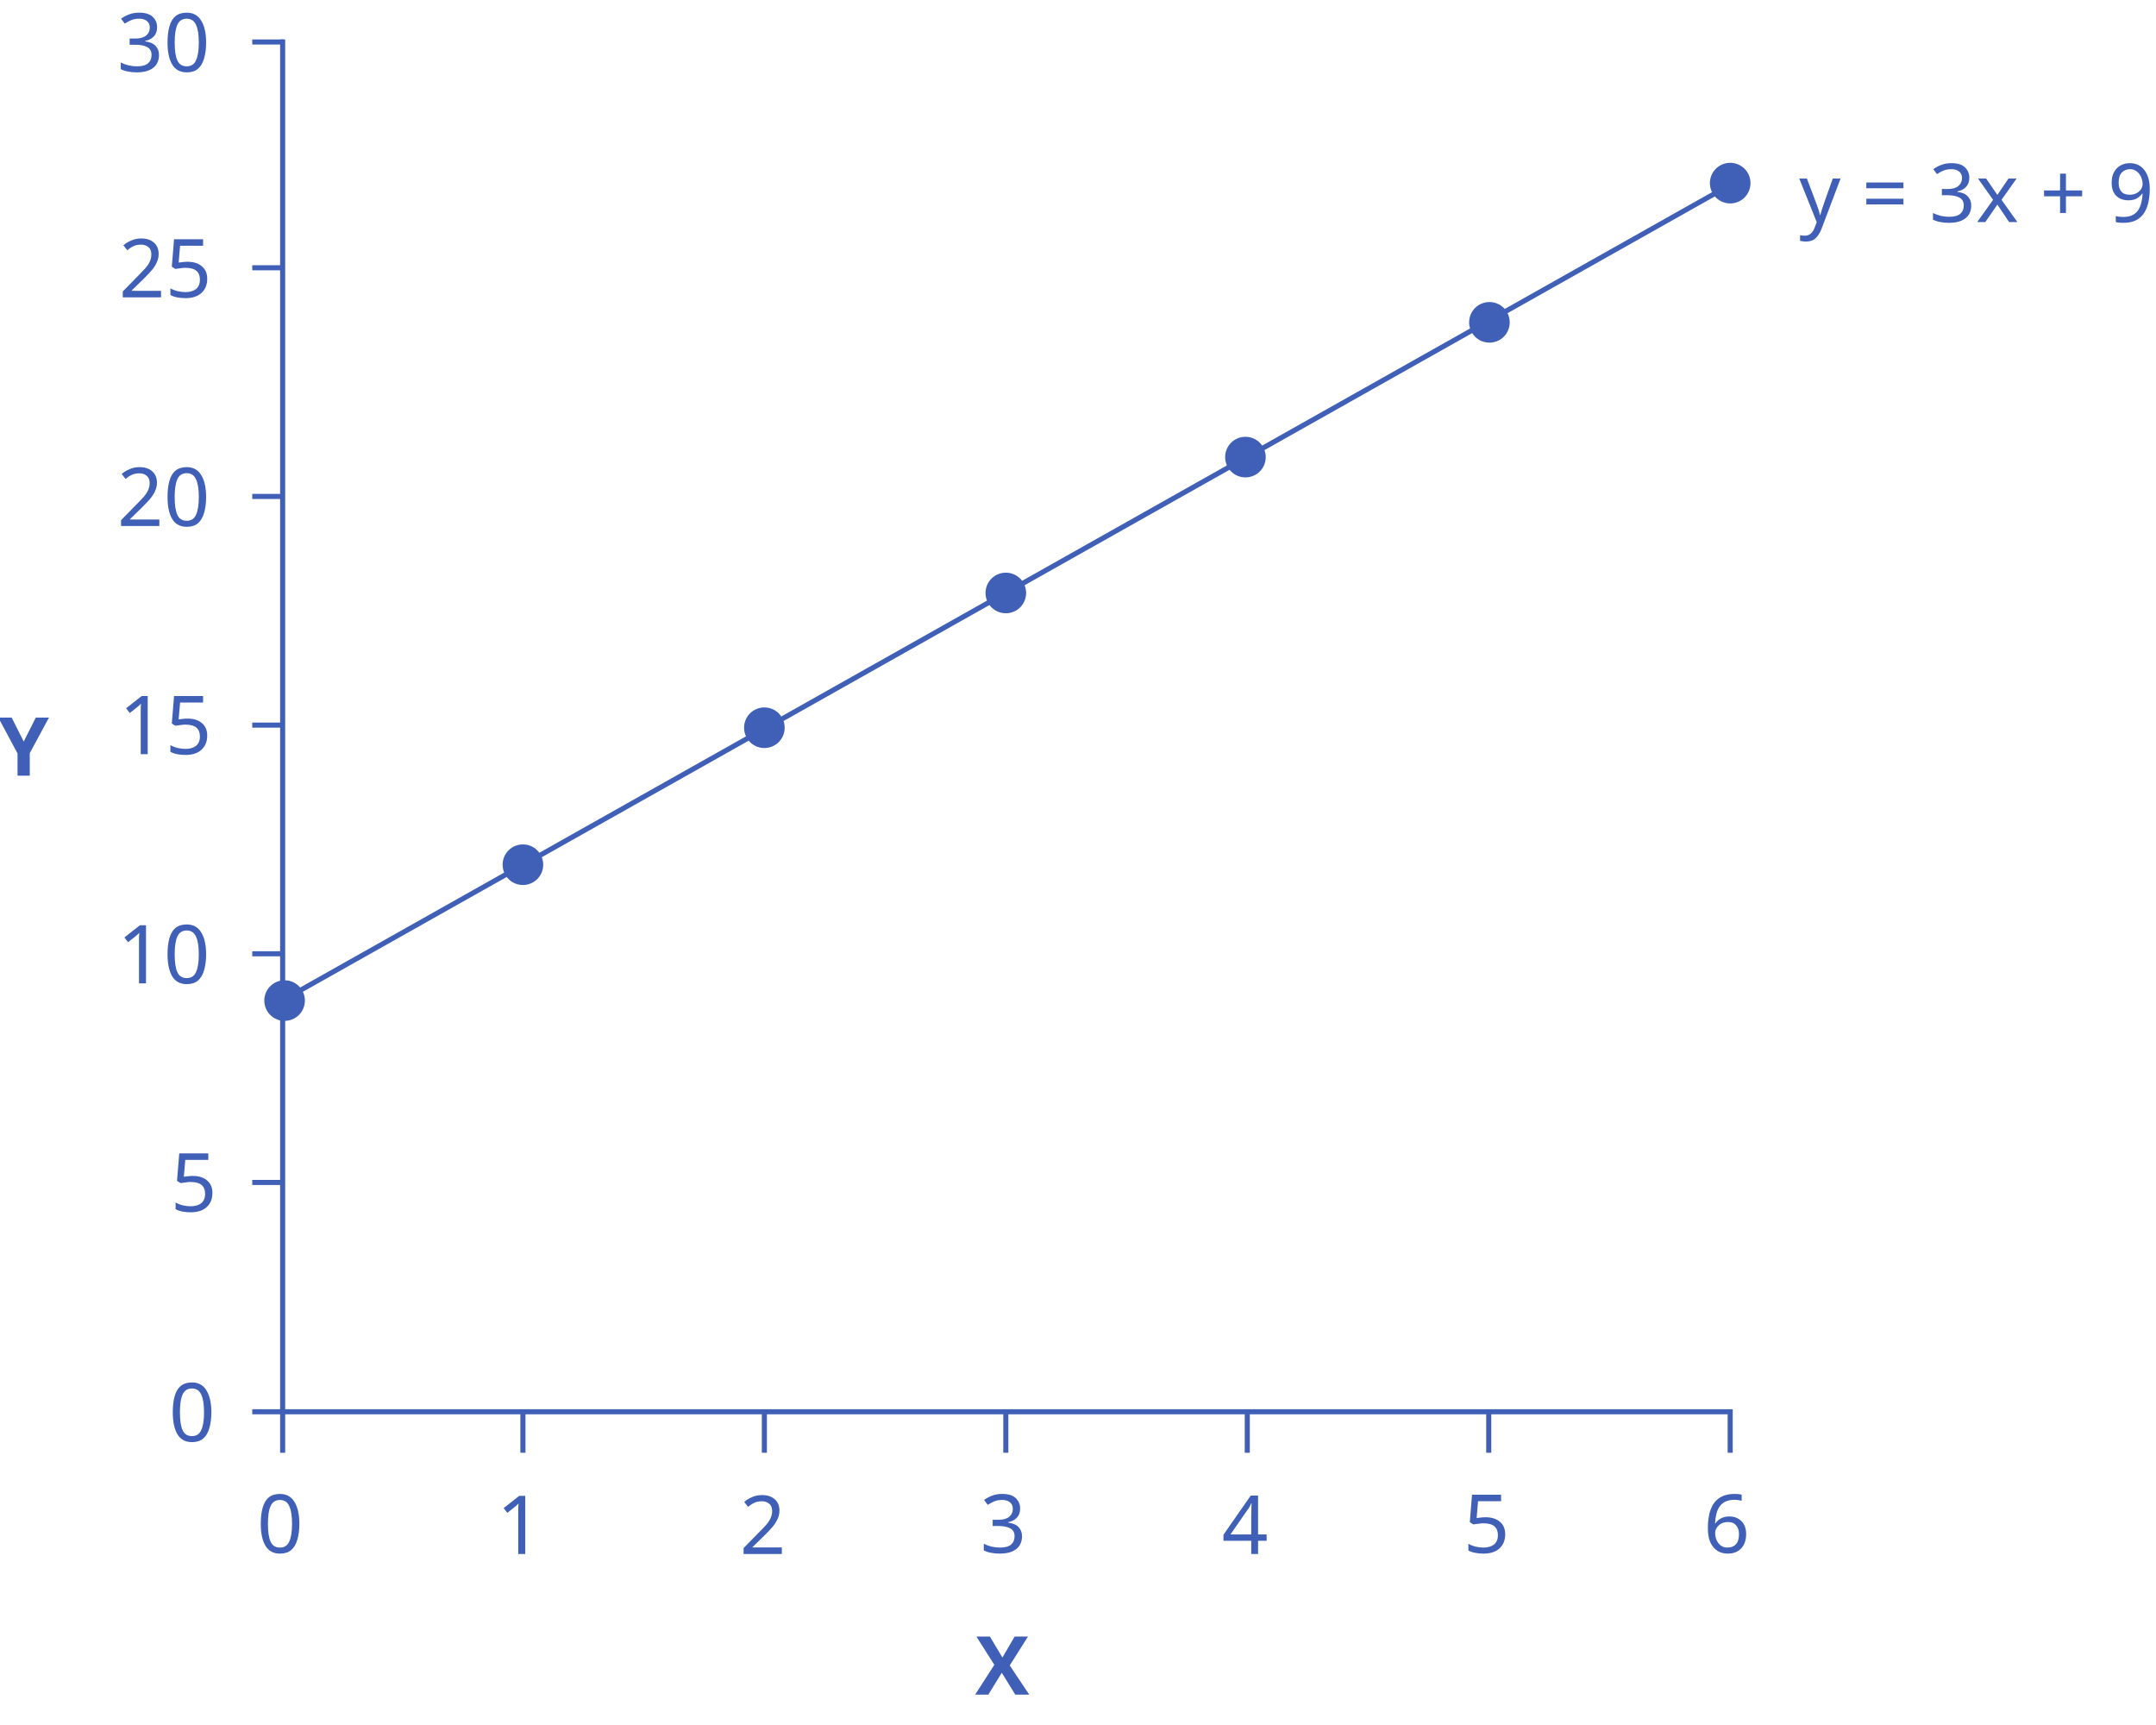
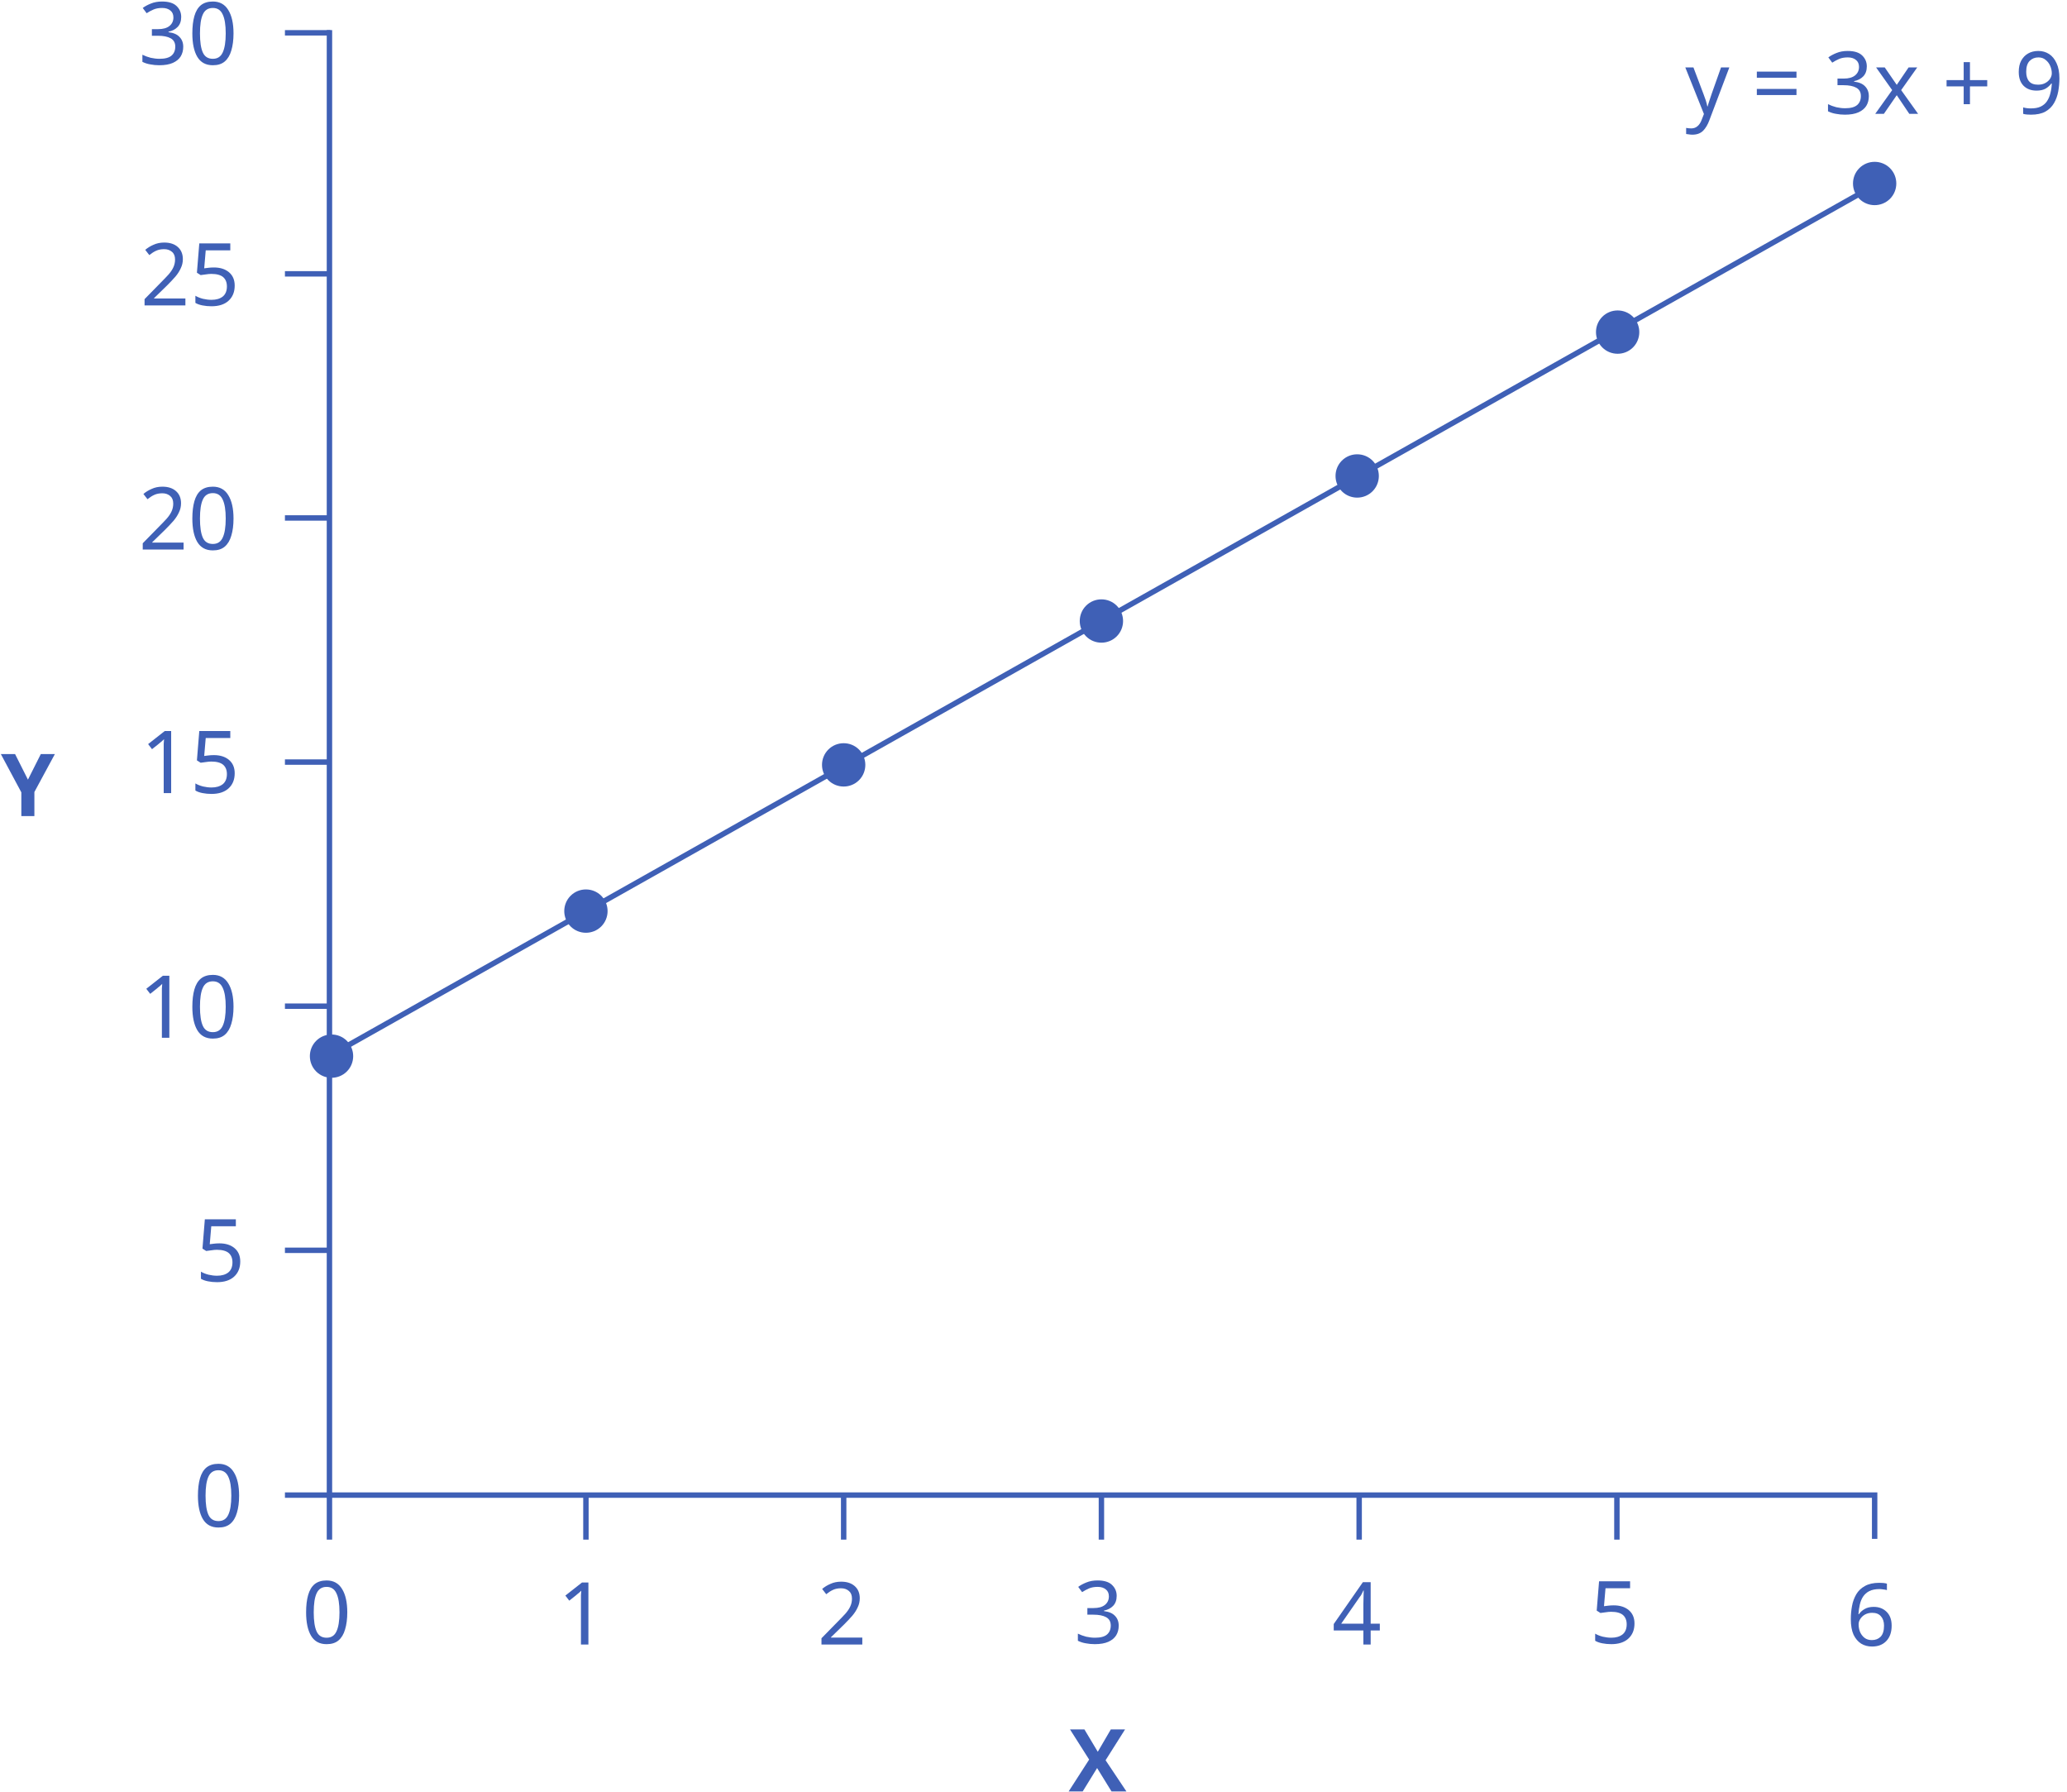
- <svg xmlns="http://www.w3.org/2000/svg" version="1.1" id="svg2" xml:space="preserve" width="282.973" height="226.267" viewBox="0 0 282.973 226.267">
-   <defs id="defs6" />
-   <g id="g10" transform="matrix(1.333333,0,0,-1.333333,0,226.2667)">
-     <g id="g394">
-       <path d="m 27.823,30.712 v -4" style="fill:none;stroke:#3f60b6;stroke-width:0.5;stroke-linecap:butt;stroke-linejoin:miter;stroke-miterlimit:4;stroke-dasharray:none;stroke-opacity:1" id="path40" />
-       <path d="m 75.242,30.712 v -4" style="fill:none;stroke:#3f60b6;stroke-width:0.5;stroke-linecap:butt;stroke-linejoin:miter;stroke-miterlimit:4;stroke-dasharray:none;stroke-opacity:1" id="path42" />
-       <path d="m 51.474,30.712 v -4" style="fill:none;stroke:#3f60b6;stroke-width:0.5;stroke-linecap:butt;stroke-linejoin:miter;stroke-miterlimit:4;stroke-dasharray:none;stroke-opacity:1" id="path44" />
-       <path d="m 122.778,30.712 v -4" style="fill:none;stroke:#3f60b6;stroke-width:0.5;stroke-linecap:butt;stroke-linejoin:miter;stroke-miterlimit:4;stroke-dasharray:none;stroke-opacity:1" id="path52" />
-       <path d="m 99.01,30.712 v -4" style="fill:none;stroke:#3f60b6;stroke-width:0.5;stroke-linecap:butt;stroke-linejoin:miter;stroke-miterlimit:4;stroke-dasharray:none;stroke-opacity:1" id="path54" />
-       <path d="m 146.546,30.712 v -4" style="fill:none;stroke:#3f60b6;stroke-width:0.5;stroke-linecap:butt;stroke-linejoin:miter;stroke-miterlimit:4;stroke-dasharray:none;stroke-opacity:1" id="path56" />
-       <path d="m 24.831,53.317 h 3.072" style="fill:none;stroke:#3f60b6;stroke-width:0.5;stroke-linecap:butt;stroke-linejoin:miter;stroke-miterlimit:4;stroke-dasharray:none;stroke-opacity:1" id="path58" />
-       <path d="m 24.831,98.331 h 3.072" style="fill:none;stroke:#3f60b6;stroke-width:0.5;stroke-linecap:butt;stroke-linejoin:miter;stroke-miterlimit:4;stroke-dasharray:none;stroke-opacity:1" id="path60" />
-       <path d="m 24.831,75.824 h 3.072" style="fill:none;stroke:#3f60b6;stroke-width:0.5;stroke-linecap:butt;stroke-linejoin:miter;stroke-miterlimit:4;stroke-dasharray:none;stroke-opacity:1" id="path62" />
-       <path d="m 24.831,165.568 h 3.072" style="fill:none;stroke:#3f60b6;stroke-width:0.5;stroke-linecap:butt;stroke-linejoin:miter;stroke-miterlimit:4;stroke-dasharray:none;stroke-opacity:1" id="path64" />
-       <path d="m 24.831,143.345 h 3.072" style="fill:none;stroke:#3f60b6;stroke-width:0.5;stroke-linecap:butt;stroke-linejoin:miter;stroke-miterlimit:4;stroke-dasharray:none;stroke-opacity:1" id="path66" />
-       <path d="m 24.831,120.838 h 3.072" style="fill:none;stroke:#3f60b6;stroke-width:0.5;stroke-linecap:butt;stroke-linejoin:miter;stroke-miterlimit:4;stroke-dasharray:none;stroke-opacity:1" id="path68" />
-       <path d="m 24.831,30.747 h 3.072" style="fill:none;stroke:#3f60b6;stroke-width:0.5;stroke-linecap:butt;stroke-linejoin:miter;stroke-miterlimit:4;stroke-dasharray:none;stroke-opacity:1" id="path70" />
+ <svg xmlns="http://www.w3.org/2000/svg" version="1.1" id="svg2" xml:space="preserve" width="254.146" height="220.224" viewBox="0 0 254.146 220.224">
+   <defs id="defs6">
+ 
+ 
+ 
+ 
+ 
+ 
+ 
+ 
+ 
+ 
+ 
+ 
+ 
+ </defs>
+   <g id="g10" transform="matrix(1.333333,0,0,-1.333333,3.409735,224.7912)">
+     <g id="g6">
+       <path d="m 27.823,30.642 v -4" style="fill:none;stroke:#3f60b6;stroke-width:0.5;stroke-linecap:butt;stroke-linejoin:miter;stroke-miterlimit:4;stroke-dasharray:none;stroke-opacity:1" id="path40" />
+       <path d="m 75.242,30.642 v -4" style="fill:none;stroke:#3f60b6;stroke-width:0.5;stroke-linecap:butt;stroke-linejoin:miter;stroke-miterlimit:4;stroke-dasharray:none;stroke-opacity:1" id="path42" />
+       <path d="m 51.474,30.642 v -4" style="fill:none;stroke:#3f60b6;stroke-width:0.5;stroke-linecap:butt;stroke-linejoin:miter;stroke-miterlimit:4;stroke-dasharray:none;stroke-opacity:1" id="path44" />
+       <path d="m 122.778,30.642 v -4" style="fill:none;stroke:#3f60b6;stroke-width:0.5;stroke-linecap:butt;stroke-linejoin:miter;stroke-miterlimit:4;stroke-dasharray:none;stroke-opacity:1" id="path52" />
+       <path d="m 99.01,30.642 v -4" style="fill:none;stroke:#3f60b6;stroke-width:0.5;stroke-linecap:butt;stroke-linejoin:miter;stroke-miterlimit:4;stroke-dasharray:none;stroke-opacity:1" id="path54" />
+       <path d="m 146.546,30.642 v -4" style="fill:none;stroke:#3f60b6;stroke-width:0.5;stroke-linecap:butt;stroke-linejoin:miter;stroke-miterlimit:4;stroke-dasharray:none;stroke-opacity:1" id="path56" />
+       <path d="M 23.718,53.317 H 27.903" style="fill:none;stroke:#3f60b6;stroke-width:0.5;stroke-linecap:butt;stroke-linejoin:miter;stroke-miterlimit:4;stroke-dasharray:none;stroke-opacity:1" id="path58" />
+       <path d="M 23.718,98.331 H 27.903" style="fill:none;stroke:#3f60b6;stroke-width:0.5;stroke-linecap:butt;stroke-linejoin:miter;stroke-miterlimit:4;stroke-dasharray:none;stroke-opacity:1" id="path60" />
+       <path d="M 23.718,75.824 H 27.903" style="fill:none;stroke:#3f60b6;stroke-width:0.5;stroke-linecap:butt;stroke-linejoin:miter;stroke-miterlimit:4;stroke-dasharray:none;stroke-opacity:1" id="path62" />
+       <path d="M 23.718,165.568 H 27.903" style="fill:none;stroke:#3f60b6;stroke-width:0.5;stroke-linecap:butt;stroke-linejoin:miter;stroke-miterlimit:4;stroke-dasharray:none;stroke-opacity:1" id="path64" />
+       <path d="M 23.718,143.345 H 27.903" style="fill:none;stroke:#3f60b6;stroke-width:0.5;stroke-linecap:butt;stroke-linejoin:miter;stroke-miterlimit:4;stroke-dasharray:none;stroke-opacity:1" id="path66" />
+       <path d="M 23.718,120.838 H 27.903" style="fill:none;stroke:#3f60b6;stroke-width:0.5;stroke-linecap:butt;stroke-linejoin:miter;stroke-miterlimit:4;stroke-dasharray:none;stroke-opacity:1" id="path68" />
+       <path d="M 23.718,30.747 H 27.903" style="fill:none;stroke:#3f60b6;stroke-width:0.5;stroke-linecap:butt;stroke-linejoin:miter;stroke-miterlimit:4;stroke-dasharray:none;stroke-opacity:1" id="path70" />
      <path d="M 27.823,165.818 V 30.747 h 142.491 v -4.035" style="fill:none;stroke:#3f60b6;stroke-width:0.5;stroke-linecap:butt;stroke-linejoin:miter;stroke-miterlimit:4;stroke-dasharray:none;stroke-opacity:1" id="path72" />
-       <g id="g74">
-         <text transform="matrix(1,0,0,-1,177.1,147.845)" style="font-variant:normal;font-weight:normal;font-size:8px;font-family:ArialMT;-inkscape-font-specification:ArialMT;writing-mode:lr-tb;fill:#3f60b6;fill-opacity:1;fill-rule:nonzero;stroke:none" id="text78">
-           <tspan style="-inkscape-font-specification:sans-serif;font-family:sans-serif;font-weight:normal;font-style:normal;font-stretch:normal;font-variant:normal" x="0 4 6.224 10.896 13.12 17.568 21.568 23.792 28.464 30.688" y="0" id="tspan76">y = 3x + 9</tspan>
+       <g id="g74" transform="translate(-24.26281,10.25321)">
+         <text transform="matrix(1,0,0,-1,177.1,147.845)" style="font-variant:normal;font-weight:normal;font-size:8px;font-family:ArialMT;-inkscape-font-specification:ArialMT;writing-mode:lr-tb;fill:#3f60b6;fill-opacity:1;fill-rule:nonzero;stroke:none" id="text78" y="0">
+           <tspan style="font-style:normal;font-variant:normal;font-weight:normal;font-stretch:normal;font-family:sans-serif;-inkscape-font-specification:sans-serif" x="0 4 6.224 10.896 13.12 17.568 21.568 23.792 28.464 30.688" y="0" id="tspan76">y = 3x + 9</tspan>
        </text>
      </g>
      <path d="m 27.588,71.116 143.028,80.56" style="fill:none;stroke:#3f60b6;stroke-width:0.5;stroke-linecap:butt;stroke-linejoin:miter;stroke-miterlimit:4;stroke-dasharray:none;stroke-opacity:1" id="path80" />
      <path d="m 29.428,72.632 c 0.778,-0.777 0.778,-2.051 0,-2.828 -0.778,-0.777 -2.05,-0.777 -2.828,0 -0.778,0.777 -0.778,2.051 0,2.828 0.778,0.777 2.05,0.777 2.828,0" style="fill:#3f60b6;fill-opacity:1;fill-rule:nonzero;stroke:none;stroke-width:0.1" id="path82" />
      <path d="m 52.888,86.005 c 0.778,-0.778 0.778,-2.05 0,-2.828 -0.778,-0.778 -2.05,-0.778 -2.828,0 -0.778,0.778 -0.778,2.05 0,2.828 0.778,0.778 2.05,0.778 2.828,0" style="fill:#3f60b6;fill-opacity:1;fill-rule:nonzero;stroke:none;stroke-width:0.1" id="path84" />
      <path d="m 76.656,99.487 c 0.778,-0.778 0.778,-2.05 0,-2.828 -0.778,-0.778 -2.05,-0.778 -2.828,0 -0.778,0.778 -0.778,2.05 0,2.828 0.778,0.778 2.05,0.778 2.828,0" style="fill:#3f60b6;fill-opacity:1;fill-rule:nonzero;stroke:none;stroke-width:0.1" id="path86" />
      <path d="m 100.424,112.751 c 0.778,-0.778 0.778,-2.051 0,-2.828 -0.777,-0.778 -2.05,-0.778 -2.828,0 -0.778,0.777 -0.778,2.05 0,2.828 0.778,0.778 2.05,0.778 2.828,0" style="fill:#3f60b6;fill-opacity:1;fill-rule:nonzero;stroke:none;stroke-width:0.1" id="path88" />
      <path d="m 124.011,126.124 c 0.777,-0.778 0.777,-2.051 0,-2.828 -0.778,-0.778 -2.051,-0.778 -2.828,0 -0.778,0.777 -0.778,2.05 0,2.828 0.777,0.778 2.05,0.778 2.828,0" style="fill:#3f60b6;fill-opacity:1;fill-rule:nonzero;stroke:none;stroke-width:0.1" id="path90" />
      <path d="m 148.028,139.388 c 0.778,-0.778 0.778,-2.05 0,-2.829 -0.777,-0.777 -2.05,-0.777 -2.828,0 -0.777,0.779 -0.777,2.051 0,2.829 0.778,0.777 2.051,0.777 2.828,0" style="fill:#3f60b6;fill-opacity:1;fill-rule:nonzero;stroke:none;stroke-width:0.1" id="path92" />
      <path d="m 171.729,153.09 c 0.777,-0.778 0.777,-2.051 0,-2.828 -0.778,-0.778 -2.051,-0.778 -2.829,0 -0.777,0.777 -0.777,2.05 0,2.828 0.778,0.778 2.051,0.778 2.829,0" style="fill:#3f60b6;fill-opacity:1;fill-rule:nonzero;stroke:none;stroke-width:0.1" id="path94" />
-       <text transform="scale(1,-1)" y="-2.901" x="95.988" id="text20-3" style="font-variant:normal;font-weight:bold;font-size:8px;font-family:Arial;-inkscape-font-specification:Arial-BoldMT;writing-mode:lr-tb;fill:#3f60b6;fill-opacity:1;fill-rule:nonzero;stroke:none;stroke-width:1">
-         <tspan id="tspan16-6" y="-2.901" x="95.988" style="font-style:normal;font-variant:normal;font-weight:bold;font-stretch:normal;font-family:sans-serif;-inkscape-font-specification:'sans-serif Bold';stroke-width:1">X</tspan>
+       <text transform="scale(1,-1)" y="-3.426" x="95.988" id="text20-3" style="font-variant:normal;font-weight:bold;font-size:8px;font-family:Arial;-inkscape-font-specification:Arial-BoldMT;writing-mode:lr-tb;fill:#3f60b6;fill-opacity:1;fill-rule:nonzero;stroke:none;stroke-width:1">
+         <tspan id="tspan16-6" y="-3.426" x="95.988" style="font-style:normal;font-variant:normal;font-weight:bold;font-stretch:normal;font-family:sans-serif;-inkscape-font-specification:'sans-serif Bold';stroke-width:1">X</tspan>
      </text>
-       <text transform="scale(1,-1)" y="-93.349" x="-0.163" id="text20-3-9" style="font-variant:normal;font-weight:bold;font-size:8px;font-family:Arial;-inkscape-font-specification:Arial-BoldMT;writing-mode:lr-tb;fill:#3f60b6;fill-opacity:1;fill-rule:nonzero;stroke:none;stroke-width:1">
-         <tspan id="tspan16-6-0" y="-93.349" x="-0.163" style="font-style:normal;font-variant:normal;font-weight:bold;font-stretch:normal;font-family:sans-serif;-inkscape-font-specification:'sans-serif Bold';stroke-width:1">Y</tspan>
+       <text transform="scale(1,-1)" y="-93.349" x="-2.479" id="text20-3-9" style="font-variant:normal;font-weight:bold;font-size:8px;font-family:Arial;-inkscape-font-specification:Arial-BoldMT;writing-mode:lr-tb;fill:#3f60b6;fill-opacity:1;fill-rule:nonzero;stroke:none;stroke-width:1">
+         <tspan id="tspan16-6-0" y="-93.349" x="-2.479" style="font-style:normal;font-variant:normal;font-weight:bold;font-stretch:normal;font-family:sans-serif;-inkscape-font-specification:'sans-serif Bold';stroke-width:1">Y</tspan>
      </text>
-       <g id="g46-0" transform="translate(-143.277,0.01732106)">
+       <g id="g46-0" transform="translate(-143.277,0.2360704)">
        <text transform="matrix(1,0,0,-1,168.557,16.8449)" style="font-variant:normal;font-weight:normal;font-size:8px;font-family:ArialMT;-inkscape-font-specification:ArialMT;writing-mode:lr-tb;fill:#3f60b6;fill-opacity:1;fill-rule:nonzero;stroke:none" id="text50-9">
          <tspan style="font-style:normal;font-variant:normal;font-weight:normal;font-stretch:normal;font-family:sans-serif;-inkscape-font-specification:sans-serif" x="0" y="0" id="tspan48-6">0</tspan>
        </text>
      </g>
-       <g id="g46-3" transform="translate(-119.698,-0.09595994)">
+       <g id="g46-3" transform="translate(-119.698,0.1227892)">
        <text transform="matrix(1,0,0,-1,168.557,16.8449)" style="font-variant:normal;font-weight:normal;font-size:8px;font-family:ArialMT;-inkscape-font-specification:ArialMT;writing-mode:lr-tb;fill:#3f60b6;fill-opacity:1;fill-rule:nonzero;stroke:none" id="text50-8">
          <tspan style="font-style:normal;font-variant:normal;font-weight:normal;font-stretch:normal;font-family:sans-serif;-inkscape-font-specification:sans-serif" x="0" y="0" id="tspan48-5">1</tspan>
        </text>
      </g>
-       <text transform="scale(1,-1)" style="font-variant:normal;font-weight:normal;font-size:8px;font-family:ArialMT;-inkscape-font-specification:ArialMT;writing-mode:lr-tb;fill:#3f60b6;fill-opacity:1;fill-rule:nonzero;stroke:none;stroke-width:1" id="text50-8-1" x="72.805" y="-16.749">
-         <tspan style="font-style:normal;font-variant:normal;font-weight:normal;font-stretch:normal;font-family:sans-serif;-inkscape-font-specification:sans-serif;stroke-width:1" x="72.805" y="-16.749" id="tspan48-5-5">2</tspan>
+       <text transform="scale(1,-1)" style="font-variant:normal;font-weight:normal;font-size:8px;font-family:ArialMT;-inkscape-font-specification:ArialMT;writing-mode:lr-tb;fill:#3f60b6;fill-opacity:1;fill-rule:nonzero;stroke:none;stroke-width:1" id="text50-8-1" x="72.805" y="-16.968">
+         <tspan style="font-style:normal;font-variant:normal;font-weight:normal;font-stretch:normal;font-family:sans-serif;-inkscape-font-specification:sans-serif;stroke-width:1" x="72.805" y="-16.968" id="tspan48-5-5">2</tspan>
      </text>
-       <text transform="scale(1,-1)" style="font-variant:normal;font-weight:normal;font-size:8px;font-family:ArialMT;-inkscape-font-specification:ArialMT;writing-mode:lr-tb;fill:#3f60b6;fill-opacity:1;fill-rule:nonzero;stroke:none;stroke-width:1" id="text50-8-9" x="96.481" y="-16.862">
-         <tspan style="font-style:normal;font-variant:normal;font-weight:normal;font-stretch:normal;font-family:sans-serif;-inkscape-font-specification:sans-serif;stroke-width:1" x="96.481" y="-16.862" id="tspan48-5-8">3</tspan>
+       <text transform="scale(1,-1)" style="font-variant:normal;font-weight:normal;font-size:8px;font-family:ArialMT;-inkscape-font-specification:ArialMT;writing-mode:lr-tb;fill:#3f60b6;fill-opacity:1;fill-rule:nonzero;stroke:none;stroke-width:1" id="text50-8-9" x="96.481" y="-17.081">
+         <tspan style="font-style:normal;font-variant:normal;font-weight:normal;font-stretch:normal;font-family:sans-serif;-inkscape-font-specification:sans-serif;stroke-width:1" x="96.481" y="-17.081" id="tspan48-5-8">3</tspan>
      </text>
-       <text transform="scale(1,-1)" style="font-variant:normal;font-weight:normal;font-size:8px;font-family:ArialMT;-inkscape-font-specification:ArialMT;writing-mode:lr-tb;fill:#3f60b6;fill-opacity:1;fill-rule:nonzero;stroke:none;stroke-width:1" id="text50-8-4" x="120.262" y="-16.749">
-         <tspan style="font-style:normal;font-variant:normal;font-weight:normal;font-stretch:normal;font-family:sans-serif;-inkscape-font-specification:sans-serif;stroke-width:1" x="120.262" y="-16.749" id="tspan48-5-81">4</tspan>
+       <text transform="scale(1,-1)" style="font-variant:normal;font-weight:normal;font-size:8px;font-family:ArialMT;-inkscape-font-specification:ArialMT;writing-mode:lr-tb;fill:#3f60b6;fill-opacity:1;fill-rule:nonzero;stroke:none;stroke-width:1" id="text50-8-4" x="120.262" y="-16.968">
+         <tspan style="font-style:normal;font-variant:normal;font-weight:normal;font-stretch:normal;font-family:sans-serif;-inkscape-font-specification:sans-serif;stroke-width:1" x="120.262" y="-16.968" id="tspan48-5-81">4</tspan>
      </text>
-       <text transform="scale(1,-1)" style="font-variant:normal;font-weight:normal;font-size:8px;font-family:ArialMT;-inkscape-font-specification:ArialMT;writing-mode:lr-tb;fill:#3f60b6;fill-opacity:1;fill-rule:nonzero;stroke:none;stroke-width:1" id="text50-8-0" x="144.042" y="-16.862">
-         <tspan style="font-style:normal;font-variant:normal;font-weight:normal;font-stretch:normal;font-family:sans-serif;-inkscape-font-specification:sans-serif;stroke-width:1" x="144.042" y="-16.862" id="tspan48-5-3">5</tspan>
+       <text transform="scale(1,-1)" style="font-variant:normal;font-weight:normal;font-size:8px;font-family:ArialMT;-inkscape-font-specification:ArialMT;writing-mode:lr-tb;fill:#3f60b6;fill-opacity:1;fill-rule:nonzero;stroke:none;stroke-width:1" id="text50-8-0" x="144.042" y="-17.081">
+         <tspan style="font-style:normal;font-variant:normal;font-weight:normal;font-stretch:normal;font-family:sans-serif;-inkscape-font-specification:sans-serif;stroke-width:1" x="144.042" y="-17.081" id="tspan48-5-3">5</tspan>
      </text>
      <text transform="scale(1,-1)" style="font-variant:normal;font-weight:normal;font-size:8px;font-family:ArialMT;-inkscape-font-specification:ArialMT;writing-mode:lr-tb;fill:#3f60b6;fill-opacity:1;fill-rule:nonzero;stroke:none;stroke-width:1" id="text50-8-04" x="167.68" y="-16.862">
        <tspan style="font-style:normal;font-variant:normal;font-weight:normal;font-stretch:normal;font-family:sans-serif;-inkscape-font-specification:sans-serif;stroke-width:1" x="167.68" y="-16.862" id="tspan48-5-4">6</tspan>
      </text>
-       <text transform="scale(1,-1)" style="font-variant:normal;font-weight:normal;font-size:8px;font-family:ArialMT;-inkscape-font-specification:ArialMT;writing-mode:lr-tb;fill:#3f60b6;fill-opacity:1;fill-rule:nonzero;stroke:none;stroke-width:1" id="text50-8-44" x="16.619" y="-27.835">
-         <tspan style="font-style:normal;font-variant:normal;font-weight:normal;font-stretch:normal;font-family:sans-serif;-inkscape-font-specification:sans-serif;stroke-width:1" x="16.619" y="-27.835" id="tspan48-5-7">0</tspan>
+       <text transform="scale(1,-1)" style="font-variant:normal;font-weight:normal;font-size:8px;font-family:ArialMT;-inkscape-font-specification:ArialMT;writing-mode:lr-tb;fill:#3f60b6;fill-opacity:1;fill-rule:nonzero;stroke:none;stroke-width:1" id="text50-8-44" x="15.304" y="-27.835">
+         <tspan style="font-style:normal;font-variant:normal;font-weight:normal;font-stretch:normal;font-family:sans-serif;-inkscape-font-specification:sans-serif;stroke-width:1" x="15.304" y="-27.835" id="tspan48-5-7">0</tspan>
      </text>
-       <text transform="scale(1,-1)" style="font-variant:normal;font-weight:normal;font-size:8px;font-family:ArialMT;-inkscape-font-specification:ArialMT;writing-mode:lr-tb;fill:#3f60b6;fill-opacity:1;fill-rule:nonzero;stroke:none;stroke-width:1" id="text50-8-6" x="16.787" y="-50.458">
-         <tspan style="font-style:normal;font-variant:normal;font-weight:normal;font-stretch:normal;font-family:sans-serif;-inkscape-font-specification:sans-serif;stroke-width:1" x="16.787" y="-50.458" id="tspan48-5-31">5</tspan>
+       <text transform="scale(1,-1)" style="font-variant:normal;font-weight:normal;font-size:8px;font-family:ArialMT;-inkscape-font-specification:ArialMT;writing-mode:lr-tb;fill:#3f60b6;fill-opacity:1;fill-rule:nonzero;stroke:none;stroke-width:1" id="text50-8-6" x="15.472" y="-50.458">
+         <tspan style="font-style:normal;font-variant:normal;font-weight:normal;font-stretch:normal;font-family:sans-serif;-inkscape-font-specification:sans-serif;stroke-width:1" x="15.472" y="-50.458" id="tspan48-5-31">5</tspan>
      </text>
-       <text transform="scale(1,-1)" style="font-variant:normal;font-weight:normal;font-size:8px;font-family:ArialMT;-inkscape-font-specification:ArialMT;writing-mode:lr-tb;fill:#3f60b6;fill-opacity:1;fill-rule:nonzero;stroke:none;stroke-width:1" id="text50-8-7" x="11.529" y="-72.912">
-         <tspan style="font-style:normal;font-variant:normal;font-weight:normal;font-stretch:normal;font-family:sans-serif;-inkscape-font-specification:sans-serif;stroke-width:1" x="11.529" y="-72.912" id="tspan48-5-59">10</tspan>
+       <text transform="scale(1,-1)" style="font-variant:normal;font-weight:normal;font-size:8px;font-family:ArialMT;-inkscape-font-specification:ArialMT;writing-mode:lr-tb;fill:#3f60b6;fill-opacity:1;fill-rule:nonzero;stroke:none;stroke-width:1" id="text50-8-7" x="10.215" y="-72.912">
+         <tspan style="font-style:normal;font-variant:normal;font-weight:normal;font-stretch:normal;font-family:sans-serif;-inkscape-font-specification:sans-serif;stroke-width:1" x="10.215" y="-72.912" id="tspan48-5-59">10</tspan>
      </text>
-       <text transform="scale(1,-1)" style="font-variant:normal;font-weight:normal;font-size:8px;font-family:ArialMT;-inkscape-font-specification:ArialMT;writing-mode:lr-tb;fill:#3f60b6;fill-opacity:1;fill-rule:nonzero;stroke:none;stroke-width:1" id="text50-8-62" x="11.697" y="-95.472">
-         <tspan style="font-style:normal;font-variant:normal;font-weight:normal;font-stretch:normal;font-family:sans-serif;-inkscape-font-specification:sans-serif;stroke-width:1" x="11.697" y="-95.472" id="tspan48-5-1">15</tspan>
+       <text transform="scale(1,-1)" style="font-variant:normal;font-weight:normal;font-size:8px;font-family:ArialMT;-inkscape-font-specification:ArialMT;writing-mode:lr-tb;fill:#3f60b6;fill-opacity:1;fill-rule:nonzero;stroke:none;stroke-width:1" id="text50-8-62" x="10.383" y="-95.472">
+         <tspan style="font-style:normal;font-variant:normal;font-weight:normal;font-stretch:normal;font-family:sans-serif;-inkscape-font-specification:sans-serif;stroke-width:1" x="10.383" y="-95.472" id="tspan48-5-1">15</tspan>
      </text>
-       <text transform="scale(1,-1)" style="font-variant:normal;font-weight:normal;font-size:8px;font-family:ArialMT;-inkscape-font-specification:ArialMT;writing-mode:lr-tb;fill:#3f60b6;fill-opacity:1;fill-rule:nonzero;stroke:none;stroke-width:1" id="text50-8-78" x="11.529" y="-117.926">
-         <tspan style="font-style:normal;font-variant:normal;font-weight:normal;font-stretch:normal;font-family:sans-serif;-inkscape-font-specification:sans-serif;stroke-width:1" x="11.529" y="-117.926" id="tspan48-5-57">20</tspan>
+       <text transform="scale(1,-1)" style="font-variant:normal;font-weight:normal;font-size:8px;font-family:ArialMT;-inkscape-font-specification:ArialMT;writing-mode:lr-tb;fill:#3f60b6;fill-opacity:1;fill-rule:nonzero;stroke:none;stroke-width:1" id="text50-8-78" x="10.215" y="-117.926">
+         <tspan style="font-style:normal;font-variant:normal;font-weight:normal;font-stretch:normal;font-family:sans-serif;-inkscape-font-specification:sans-serif;stroke-width:1" x="10.215" y="-117.926" id="tspan48-5-57">20</tspan>
      </text>
-       <text transform="scale(1,-1)" style="font-variant:normal;font-weight:normal;font-size:8px;font-family:ArialMT;-inkscape-font-specification:ArialMT;writing-mode:lr-tb;fill:#3f60b6;fill-opacity:1;fill-rule:nonzero;stroke:none;stroke-width:1" id="text50-8-41" x="11.697" y="-140.433">
-         <tspan style="font-style:normal;font-variant:normal;font-weight:normal;font-stretch:normal;font-family:sans-serif;-inkscape-font-specification:sans-serif;stroke-width:1" x="11.697" y="-140.433" id="tspan48-5-85">25</tspan>
+       <text transform="scale(1,-1)" style="font-variant:normal;font-weight:normal;font-size:8px;font-family:ArialMT;-inkscape-font-specification:ArialMT;writing-mode:lr-tb;fill:#3f60b6;fill-opacity:1;fill-rule:nonzero;stroke:none;stroke-width:1" id="text50-8-41" x="10.383" y="-140.433">
+         <tspan style="font-style:normal;font-variant:normal;font-weight:normal;font-stretch:normal;font-family:sans-serif;-inkscape-font-specification:sans-serif;stroke-width:1" x="10.383" y="-140.433" id="tspan48-5-85">25</tspan>
      </text>
-       <text transform="scale(1,-1)" style="font-variant:normal;font-weight:normal;font-size:8px;font-family:ArialMT;-inkscape-font-specification:ArialMT;writing-mode:lr-tb;fill:#3f60b6;fill-opacity:1;fill-rule:nonzero;stroke:none;stroke-width:1" id="text50-8-97" x="11.529" y="-162.656">
-         <tspan style="font-style:normal;font-variant:normal;font-weight:normal;font-stretch:normal;font-family:sans-serif;-inkscape-font-specification:sans-serif;stroke-width:1" x="11.529" y="-162.656" id="tspan48-5-53">30</tspan>
+       <text transform="scale(1,-1)" style="font-variant:normal;font-weight:normal;font-size:8px;font-family:ArialMT;-inkscape-font-specification:ArialMT;writing-mode:lr-tb;fill:#3f60b6;fill-opacity:1;fill-rule:nonzero;stroke:none;stroke-width:1" id="text50-8-97" x="10.215" y="-162.656">
+         <tspan style="font-style:normal;font-variant:normal;font-weight:normal;font-stretch:normal;font-family:sans-serif;-inkscape-font-specification:sans-serif;stroke-width:1" x="10.215" y="-162.656" id="tspan48-5-53">30</tspan>
      </text>
    </g>
  </g>
</svg>
